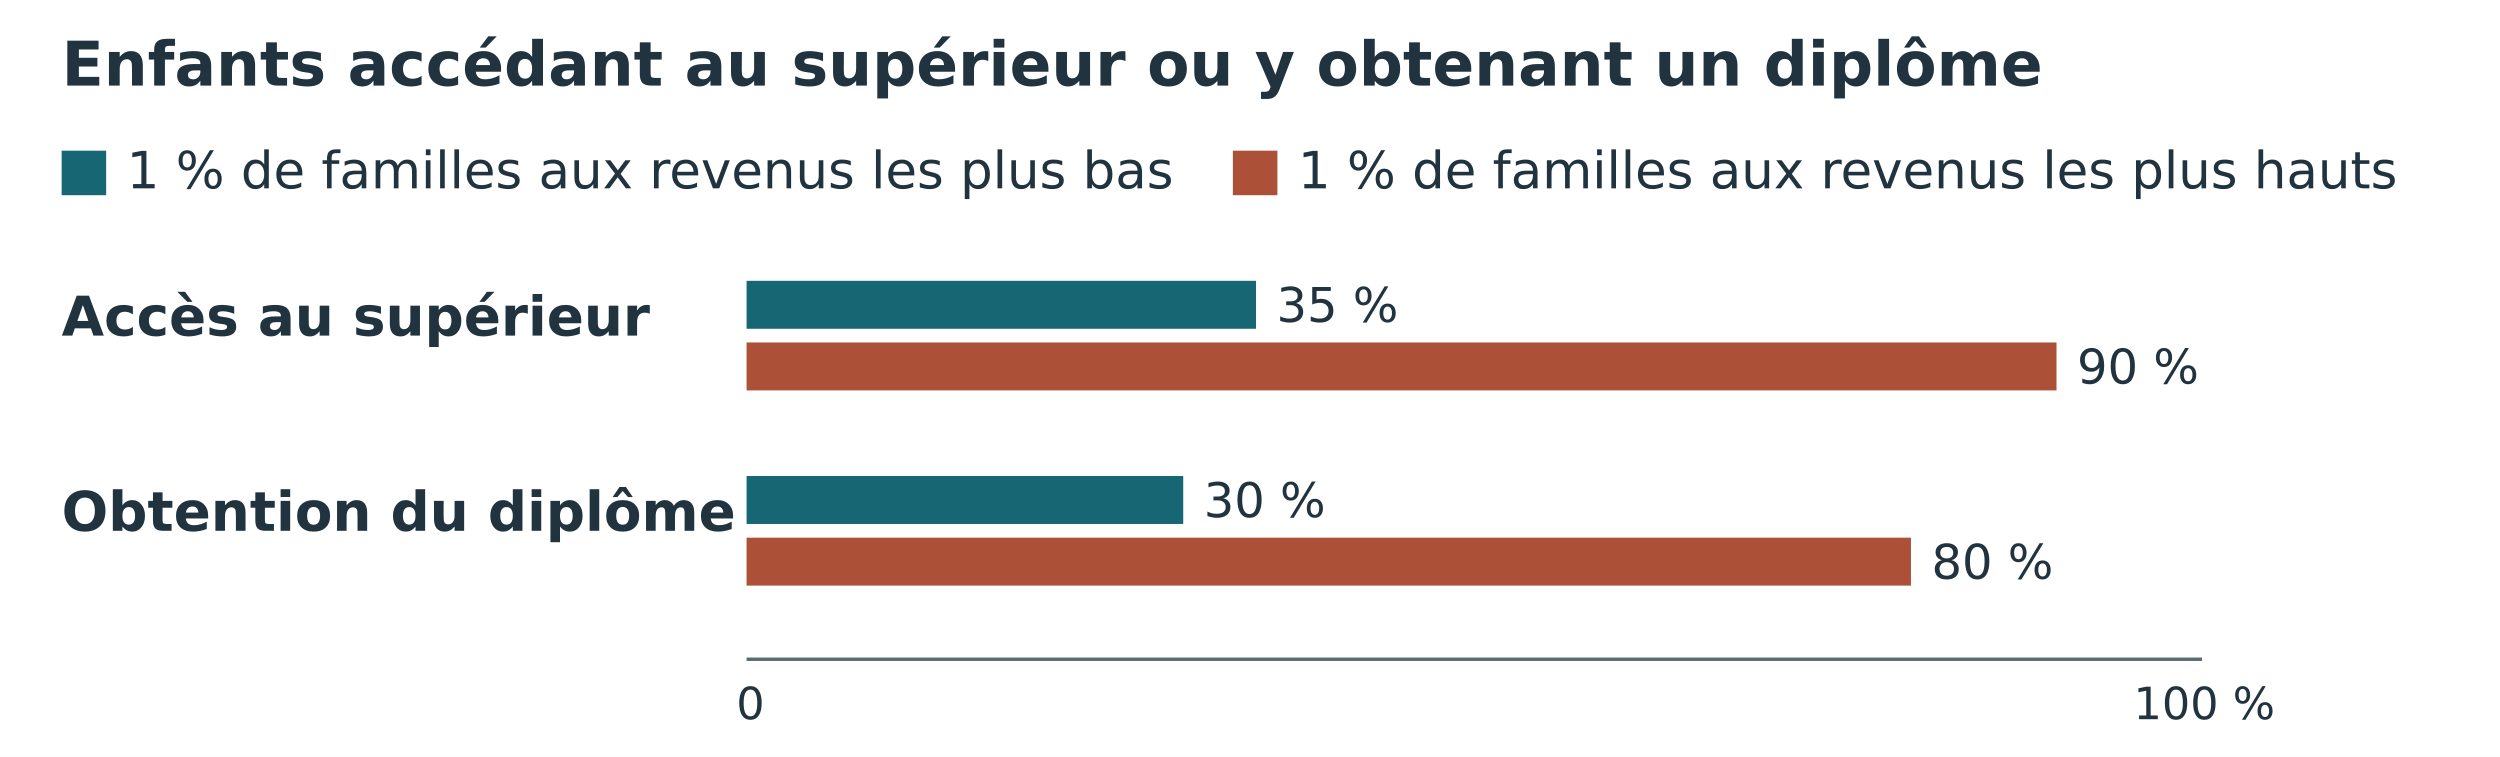
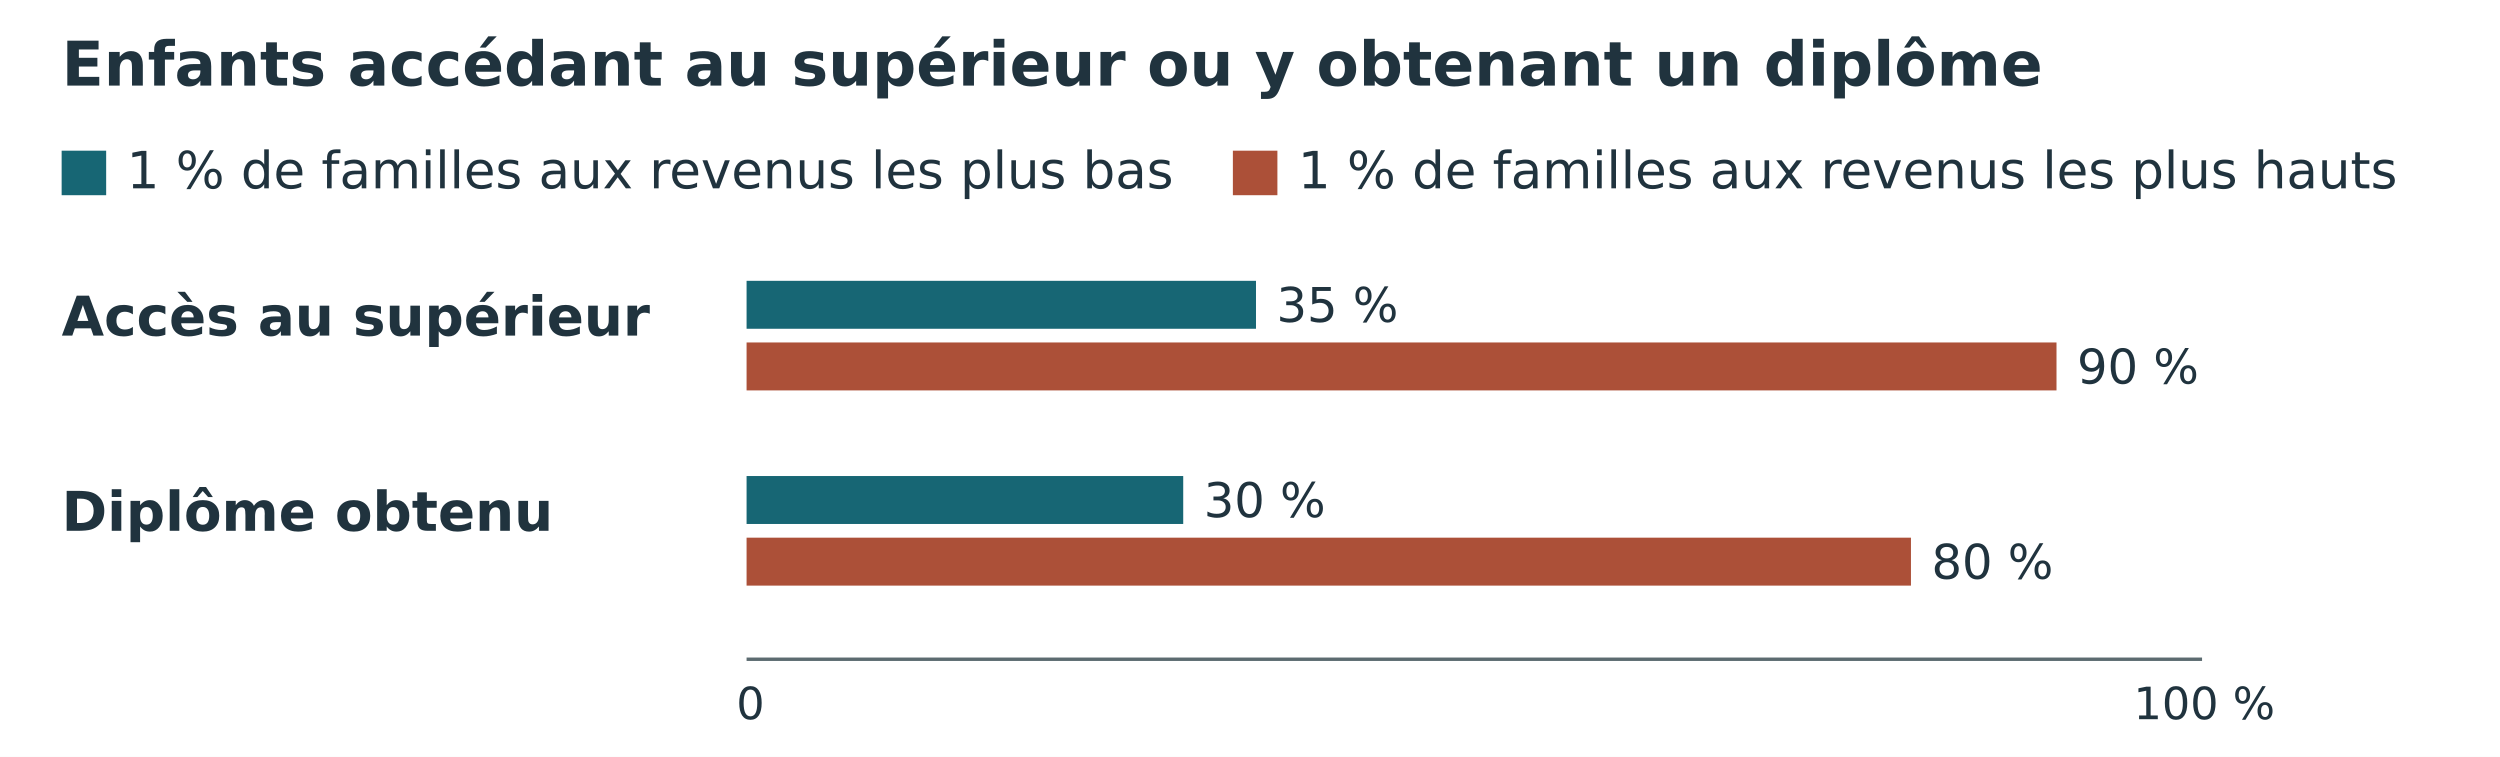
<svg xmlns="http://www.w3.org/2000/svg" width="730" height="221" viewBox="0 0 730 221" role="img">
  <rect x="0" y="0" width="730" height="221" fill="white" />
  <text x="18" y="25" font-family="DejaVu Sans, sans-serif" font-size="18" font-weight="700" fill="#20333e">Enfants accédant au supérieur ou y obtenant un diplôme</text>
  <rect x="18" y="44" width="13" height="13" fill="#176674" />
  <text x="37" y="55" font-family="DejaVu Sans, sans-serif" font-size="15" font-weight="400" fill="#20333e">1 % de familles aux revenus les plus bas</text>
  <rect x="360" y="44" width="13" height="13" fill="#ac5038" />
  <text x="379" y="55" font-family="DejaVu Sans, sans-serif" font-size="15" font-weight="400" fill="#20333e">1 % de familles aux revenus les plus hauts</text>
  <text x="18" y="98" font-family="DejaVu Sans, sans-serif" font-size="16" font-weight="700" fill="#20333e">Accès au supérieur</text>
  <rect x="218" y="82" width="148.75" height="14" fill="#176674" />
  <text x="372.75" y="94" font-family="DejaVu Sans, sans-serif" font-size="14" font-weight="400" fill="#20333e">35 %</text>
  <rect x="218" y="100" width="382.5" height="14" fill="#ac5038" />
  <text x="606.5" y="112" font-family="DejaVu Sans, sans-serif" font-size="14" font-weight="400" fill="#20333e">90 %</text>
-   <text x="18" y="155" font-family="DejaVu Sans, sans-serif" font-size="16" font-weight="700" fill="#20333e">Obtention du diplôme</text>
+   <text x="18" y="155" font-family="DejaVu Sans, sans-serif" font-size="16" font-weight="700" fill="#20333e">Diplôme obtenu</text>
  <rect x="218" y="139" width="127.5" height="14" fill="#176674" />
  <text x="351.5" y="151" font-family="DejaVu Sans, sans-serif" font-size="14" font-weight="400" fill="#20333e">30 %</text>
  <rect x="218" y="157" width="340.0" height="14" fill="#ac5038" />
  <text x="564.0" y="169" font-family="DejaVu Sans, sans-serif" font-size="14" font-weight="400" fill="#20333e">80 %</text>
  <rect x="218" y="192" width="425.0" height="1" fill="#5c6b70" />
  <text x="215" y="210" font-family="DejaVu Sans, sans-serif" font-size="13" font-weight="400" fill="#20333e">0</text>
  <text x="623.0" y="210" font-family="DejaVu Sans, sans-serif" font-size="13" font-weight="400" fill="#20333e">100 %</text>
</svg>
